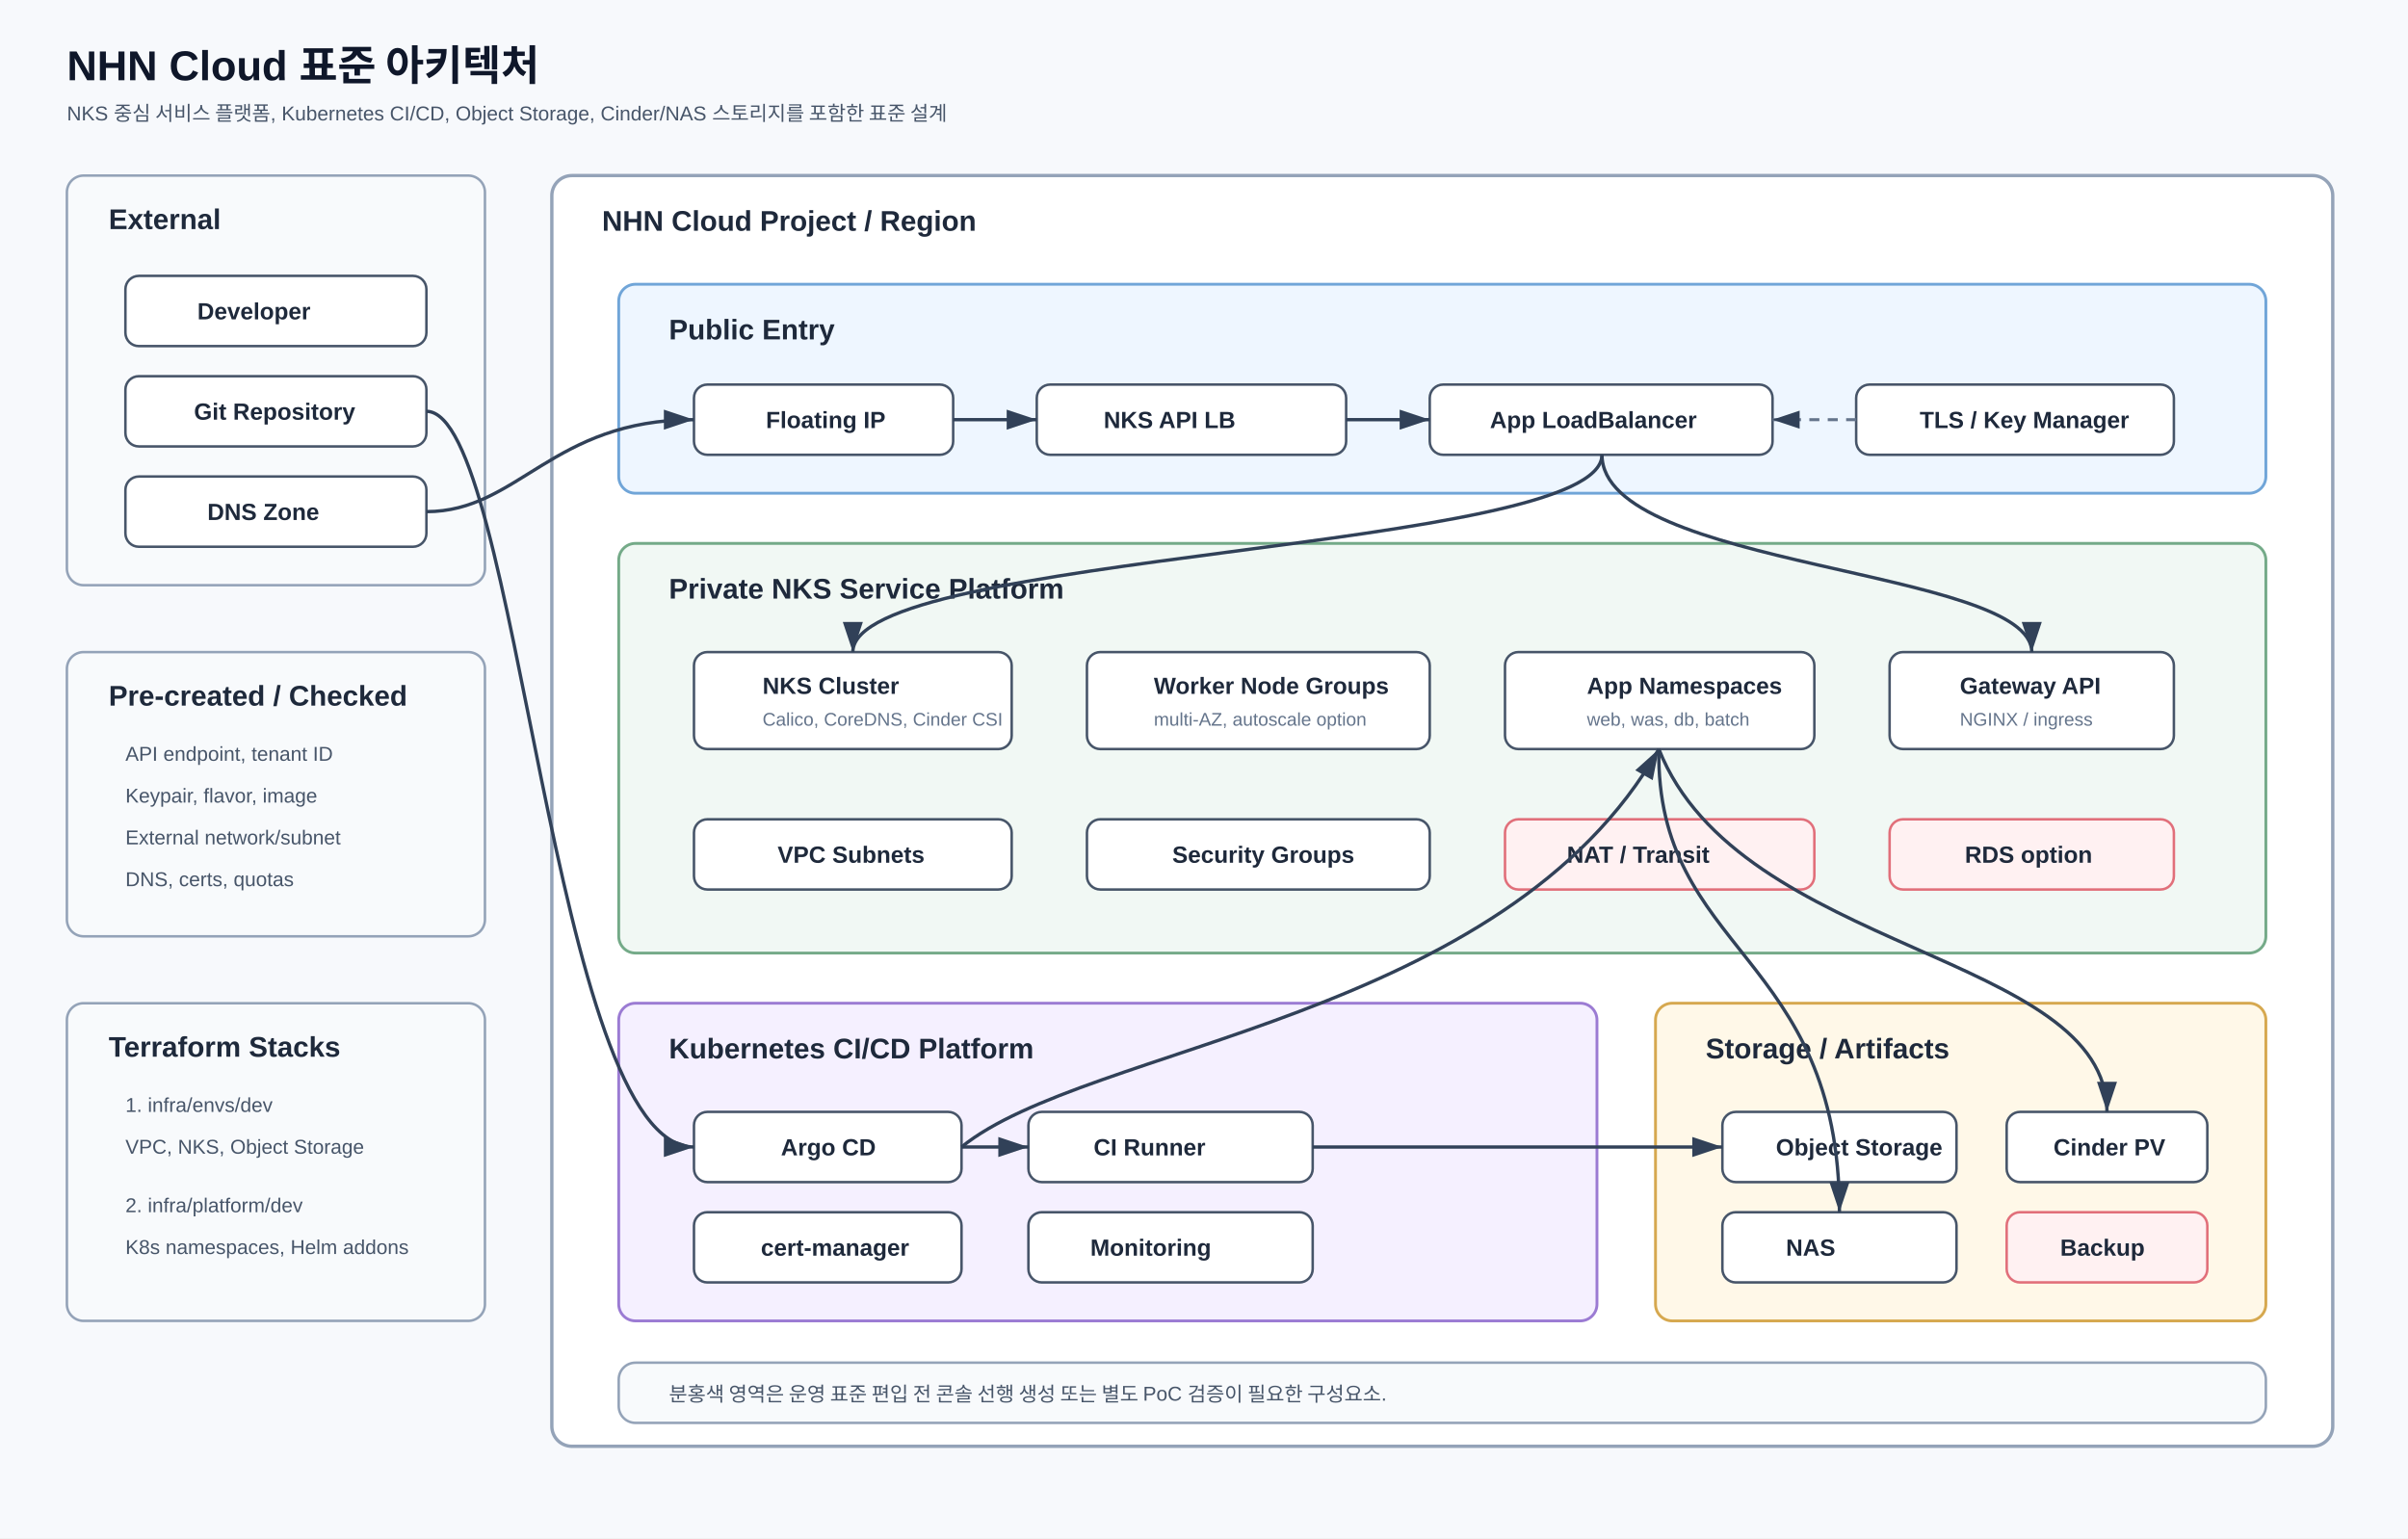
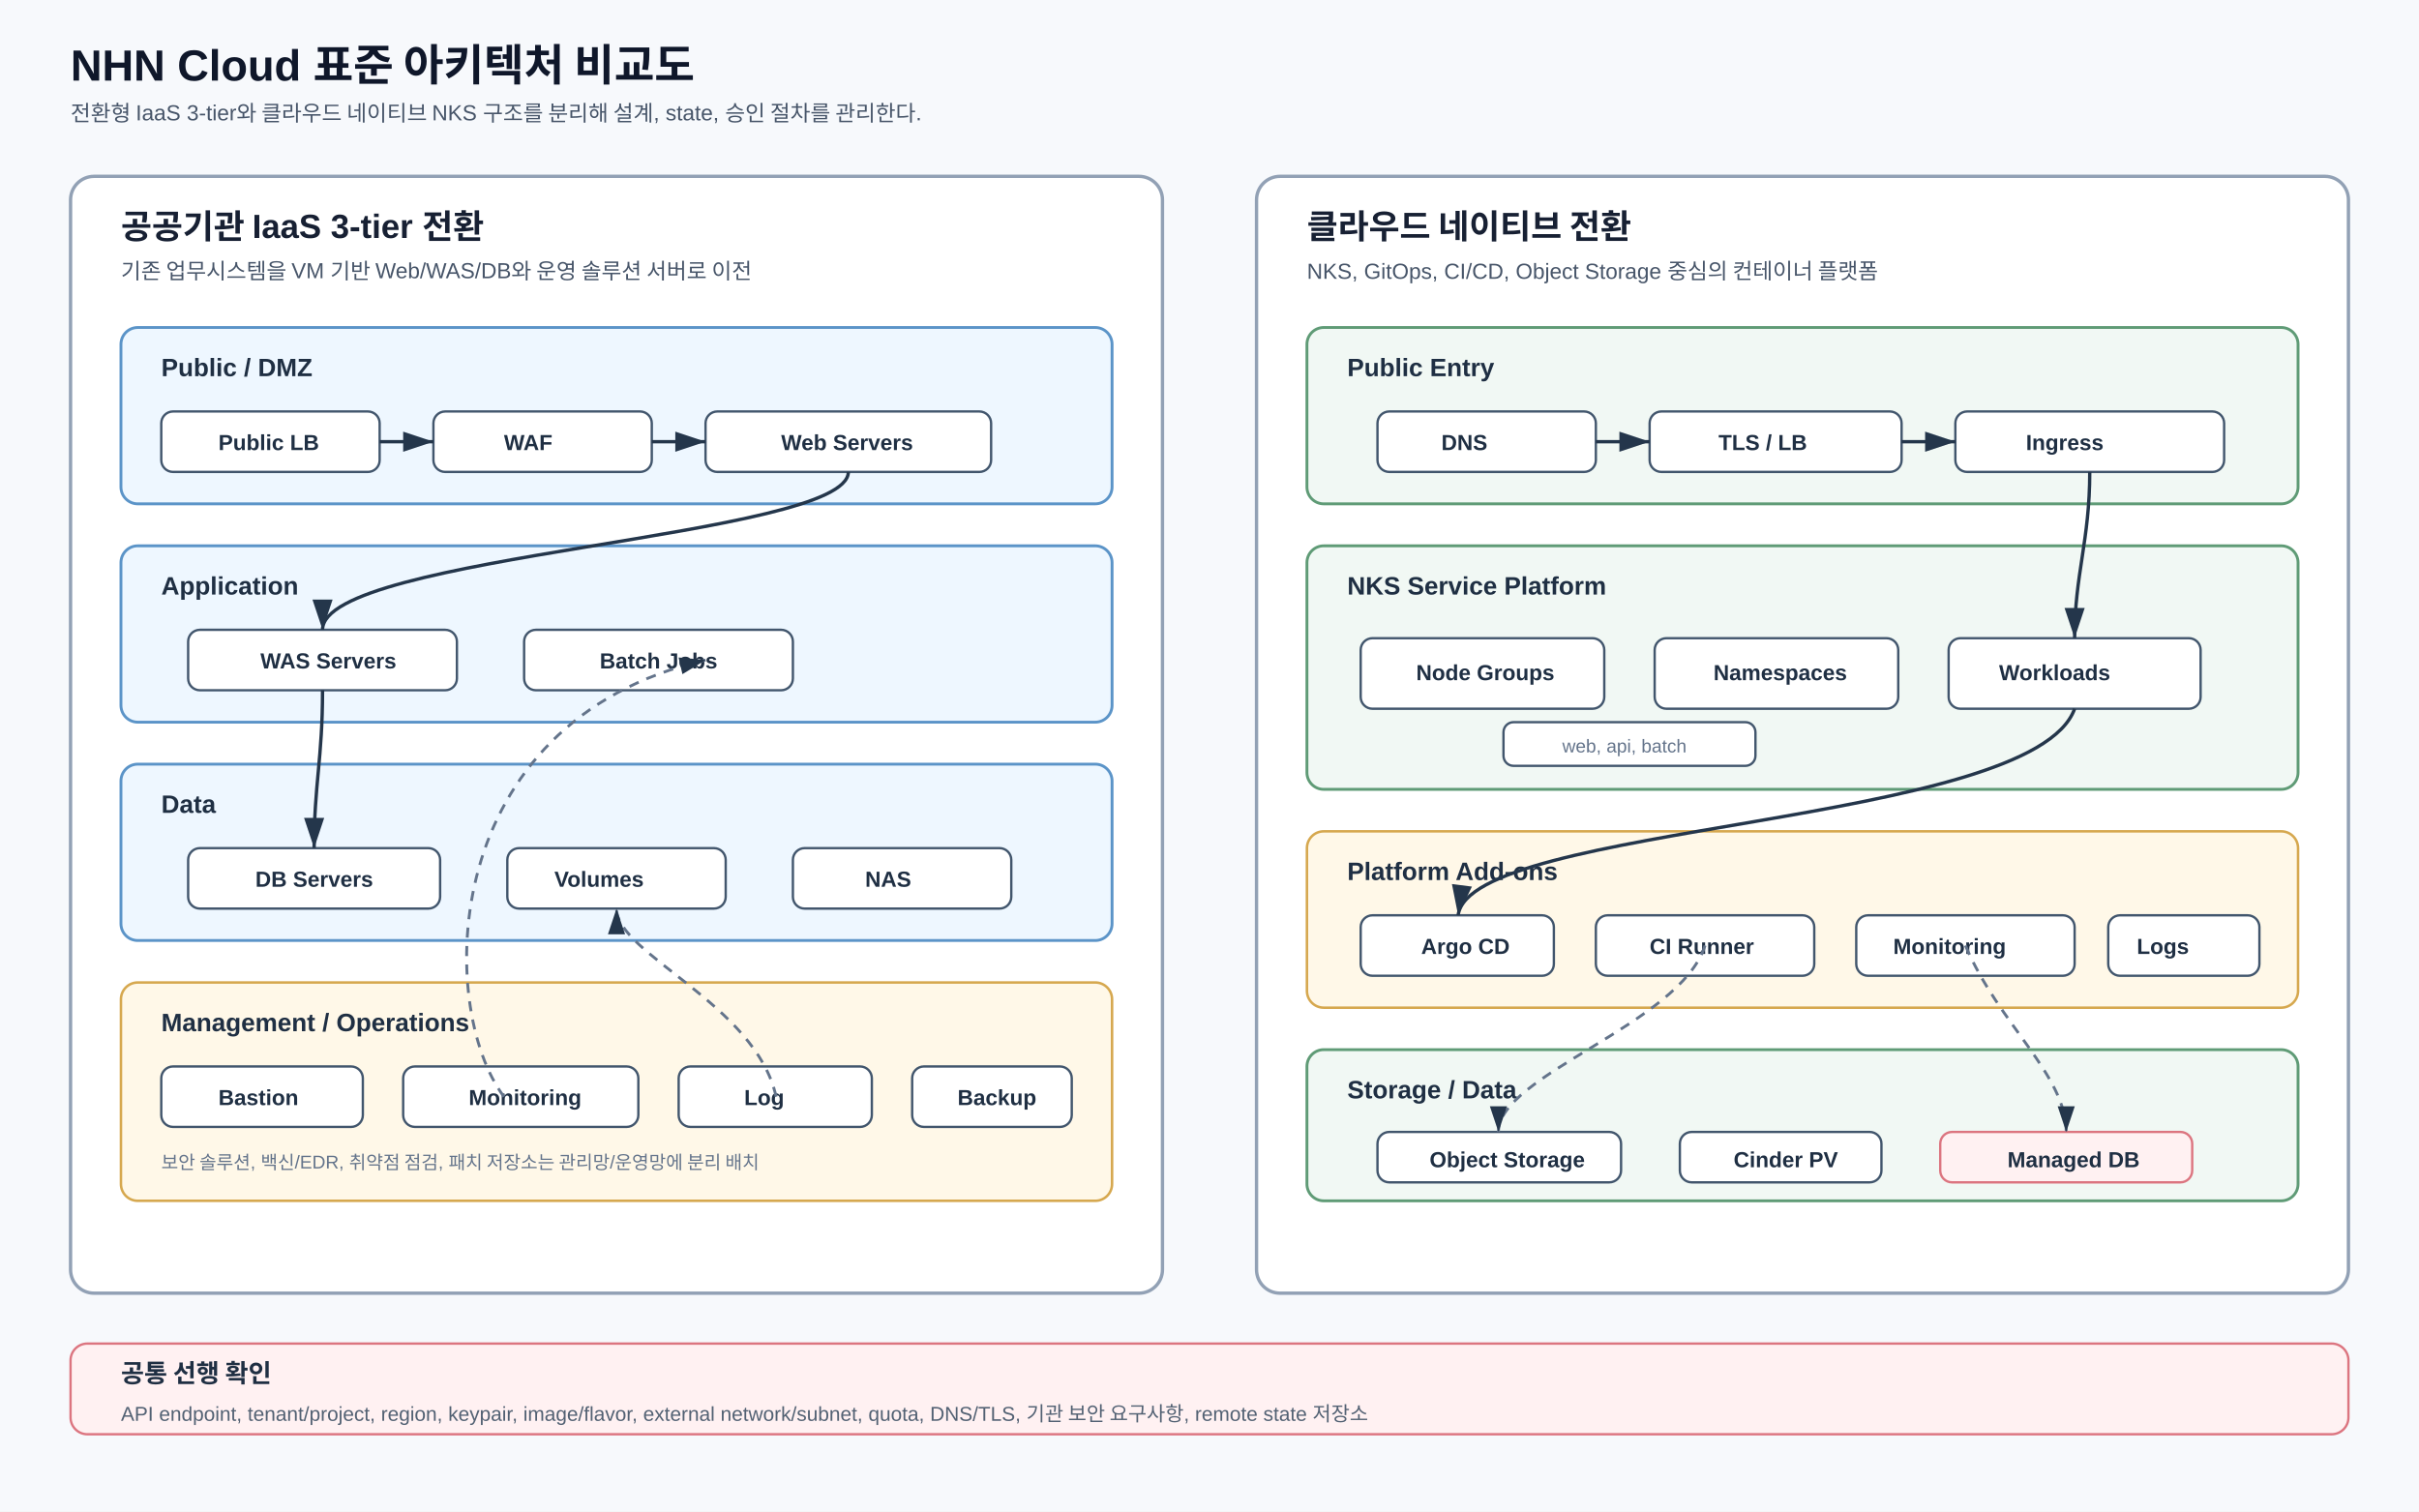
- <svg xmlns="http://www.w3.org/2000/svg" width="1440" height="920" viewBox="0 0 1440 920" role="img" aria-labelledby="title desc">
+ <svg xmlns="http://www.w3.org/2000/svg" width="1440" height="900" viewBox="0 0 1440 900" role="img" aria-labelledby="title desc">
  <defs>
    <marker id="arrow" markerWidth="10" markerHeight="10" refX="9" refY="3" orient="auto" markerUnits="strokeWidth">
-       <path d="M0,0 L0,6 L9,3 z" fill="#314158" />
+       <path d="M0,0 L0,6 L9,3 z" fill="#24364b" />
    </marker>
    <style>
      .bg { fill: #f7f9fc; }
-       .zone { fill: #ffffff; stroke: #94a3b8; stroke-width: 2; rx: 12; }
-       .external { fill: #f8fafc; stroke: #94a3b8; stroke-width: 1.5; rx: 10; }
-       .public { fill: #eef6ff; stroke: #70a5d8; stroke-width: 1.7; rx: 10; }
-       .private { fill: #f1f8f4; stroke: #74aa88; stroke-width: 1.7; rx: 10; }
-       .platform { fill: #f5f0ff; stroke: #9b7bd3; stroke-width: 1.7; rx: 10; }
-       .data { fill: #fff8e8; stroke: #d6a84f; stroke-width: 1.7; rx: 10; }
-       .manual { fill: #fff1f2; stroke: #e16f7a; stroke-width: 1.5; rx: 8; }
-       .box { fill: #ffffff; stroke: #475569; stroke-width: 1.5; rx: 8; }
-       .title { font: 700 25px Arial, "Malgun Gothic", sans-serif; fill: #0f172a; }
-       .section { font: 700 17px Arial, "Malgun Gothic", sans-serif; fill: #1e293b; }
-       .label { font: 600 14px Arial, "Malgun Gothic", sans-serif; fill: #1e293b; }
-       .small { font: 12px Arial, "Malgun Gothic", sans-serif; fill: #475569; }
+       .card { fill: #ffffff; stroke: #92a1b5; stroke-width: 2; }
+       .iaas { fill: #eef7ff; stroke: #5b94c8; stroke-width: 1.7; }
+       .native { fill: #f1f8f4; stroke: #5f9b76; stroke-width: 1.7; }
+       .ops { fill: #fff8e8; stroke: #d6a84f; stroke-width: 1.5; }
+       .manual { fill: #fff1f2; stroke: #dc7580; stroke-width: 1.4; }
+       .box { fill: #ffffff; stroke: #42566d; stroke-width: 1.4; }
+       .title { font: 700 26px Arial, "Malgun Gothic", sans-serif; fill: #0f172a; }
+       .subtitle { font: 13px Arial, "Malgun Gothic", sans-serif; fill: #475569; }
+       .h1 { font: 700 20px Arial, "Malgun Gothic", sans-serif; fill: #172033; }
+       .h2 { font: 700 15px Arial, "Malgun Gothic", sans-serif; fill: #1f2f43; }
+       .label { font: 600 13px Arial, "Malgun Gothic", sans-serif; fill: #1f2f43; }
+       .small { font: 12px Arial, "Malgun Gothic", sans-serif; fill: #526173; }
      .tiny { font: 11px Arial, "Malgun Gothic", sans-serif; fill: #64748b; }
-       .line { stroke: #314158; stroke-width: 2; fill: none; marker-end: url(#arrow); }
-       .dash { stroke: #64748b; stroke-width: 1.8; stroke-dasharray: 6 5; fill: none; marker-end: url(#arrow); }
+       .line { stroke: #24364b; stroke-width: 2; fill: none; marker-end: url(#arrow); }
+       .dash { stroke: #64748b; stroke-width: 1.7; stroke-dasharray: 6 5; fill: none; marker-end: url(#arrow); }
    </style>
  </defs>
-   <rect class="bg" x="0" y="0" width="1440" height="920" />
-   <text class="title" x="40" y="48">NHN Cloud 표준 아키텍처</text>
-   <text class="small" x="40" y="72">NKS 중심 서비스 플랫폼, Kubernetes CI/CD, Object Storage, Cinder/NAS 스토리지를 포함한 표준 설계</text>
-   <rect class="external" x="40" y="105" width="250" height="245" />
-   <text class="section" x="65" y="137">External</text>
-   <rect class="box" x="75" y="165" width="180" height="42" />
-   <text class="label" x="118" y="191">Developer</text>
-   <rect class="box" x="75" y="225" width="180" height="42" />
-   <text class="label" x="116" y="251">Git Repository</text>
-   <rect class="box" x="75" y="285" width="180" height="42" />
-   <text class="label" x="124" y="311">DNS Zone</text>
-   <rect class="zone" x="330" y="105" width="1065" height="760" />
-   <text class="section" x="360" y="138">NHN Cloud Project / Region</text>
-   <rect class="public" x="370" y="170" width="985" height="125" />
-   <text class="section" x="400" y="203">Public Entry</text>
-   <rect class="box" x="415" y="230" width="155" height="42" />
-   <text class="label" x="458" y="256">Floating IP</text>
-   <rect class="box" x="620" y="230" width="185" height="42" />
-   <text class="label" x="660" y="256">NKS API LB</text>
-   <rect class="box" x="855" y="230" width="205" height="42" />
-   <text class="label" x="891" y="256">App LoadBalancer</text>
-   <rect class="box" x="1110" y="230" width="190" height="42" />
-   <text class="label" x="1148" y="256">TLS / Key Manager</text>
-   <path class="line" d="M255 306 C310 306, 330 251, 415 251" />
-   <path class="line" d="M570 251 L620 251" />
-   <path class="line" d="M805 251 L855 251" />
-   <path class="dash" d="M1110 251 L1060 251" />
-   <rect class="private" x="370" y="325" width="985" height="245" />
-   <text class="section" x="400" y="358">Private NKS Service Platform</text>
-   <rect class="box" x="415" y="390" width="190" height="58" />
-   <text class="label" x="456" y="415">NKS Cluster</text>
-   <text class="tiny" x="456" y="434">Calico, CoreDNS, Cinder CSI</text>
-   <rect class="box" x="650" y="390" width="205" height="58" />
-   <text class="label" x="690" y="415">Worker Node Groups</text>
-   <text class="tiny" x="690" y="434">multi-AZ, autoscale option</text>
-   <rect class="box" x="900" y="390" width="185" height="58" />
-   <text class="label" x="949" y="415">App Namespaces</text>
-   <text class="tiny" x="949" y="434">web, was, db, batch</text>
-   <rect class="box" x="1130" y="390" width="170" height="58" />
-   <text class="label" x="1172" y="415">Gateway API</text>
-   <text class="tiny" x="1172" y="434">NGINX / ingress</text>
-   <rect class="box" x="415" y="490" width="190" height="42" />
-   <text class="label" x="465" y="516">VPC Subnets</text>
-   <rect class="box" x="650" y="490" width="205" height="42" />
-   <text class="label" x="701" y="516">Security Groups</text>
-   <rect class="manual" x="900" y="490" width="185" height="42" />
-   <text class="label" x="937" y="516">NAT / Transit</text>
-   <rect class="manual" x="1130" y="490" width="170" height="42" />
-   <text class="label" x="1175" y="516">RDS option</text>
-   <path class="line" d="M958 272 C958 330, 510 330, 510 390" />
-   <path class="line" d="M958 272 C958 340, 1215 340, 1215 390" />
-   <rect class="platform" x="370" y="600" width="585" height="190" />
-   <text class="section" x="400" y="633">Kubernetes CI/CD Platform</text>
-   <rect class="box" x="415" y="665" width="160" height="42" />
-   <text class="label" x="467" y="691">Argo CD</text>
-   <rect class="box" x="615" y="665" width="170" height="42" />
-   <text class="label" x="654" y="691">CI Runner</text>
-   <rect class="box" x="415" y="725" width="160" height="42" />
-   <text class="label" x="455" y="751">cert-manager</text>
-   <rect class="box" x="615" y="725" width="170" height="42" />
-   <text class="label" x="652" y="751">Monitoring</text>
-   <path class="line" d="M255 246 C310 246, 330 686, 415 686" />
-   <path class="line" d="M575 686 L615 686" />
-   <path class="line" d="M575 686 C650 625, 900 610, 992 448" />
-   <rect class="data" x="990" y="600" width="365" height="190" />
-   <text class="section" x="1020" y="633">Storage / Artifacts</text>
-   <rect class="box" x="1030" y="665" width="140" height="42" />
-   <text class="label" x="1062" y="691">Object Storage</text>
-   <rect class="box" x="1200" y="665" width="120" height="42" />
-   <text class="label" x="1228" y="691">Cinder PV</text>
-   <rect class="box" x="1030" y="725" width="140" height="42" />
-   <text class="label" x="1068" y="751">NAS</text>
-   <rect class="manual" x="1200" y="725" width="120" height="42" />
-   <text class="label" x="1232" y="751">Backup</text>
-   <path class="line" d="M785 686 C890 686, 930 686, 1030 686" />
-   <path class="line" d="M992 448 C1040 570, 1260 570, 1260 665" />
-   <path class="line" d="M992 448 C990 570, 1100 570, 1100 725" />
-   <rect class="external" x="40" y="390" width="250" height="170" />
-   <text class="section" x="65" y="422">Pre-created / Checked</text>
-   <text class="small" x="75" y="455">API endpoint, tenant ID</text>
-   <text class="small" x="75" y="480">Keypair, flavor, image</text>
-   <text class="small" x="75" y="505">External network/subnet</text>
-   <text class="small" x="75" y="530">DNS, certs, quotas</text>
-   <rect class="external" x="40" y="600" width="250" height="190" />
-   <text class="section" x="65" y="632">Terraform Stacks</text>
-   <text class="small" x="75" y="665">1. infra/envs/dev</text>
-   <text class="small" x="75" y="690">VPC, NKS, Object Storage</text>
-   <text class="small" x="75" y="725">2. infra/platform/dev</text>
-   <text class="small" x="75" y="750">K8s namespaces, Helm addons</text>
-   <rect class="external" x="370" y="815" width="985" height="36" />
-   <text class="small" x="400" y="838">분홍색 영역은 운영 표준 편입 전 콘솔 선행 생성 또는 별도 PoC 검증이 필요한 구성요소.</text>
+   <rect class="bg" width="1440" height="900" />
+   <text class="title" x="42" y="48">NHN Cloud 표준 아키텍처 비교도</text>
+   <text class="subtitle" x="42" y="72">전환형 IaaS 3-tier와 클라우드 네이티브 NKS 구조를 분리해 설계, state, 승인 절차를 관리한다.</text>
+   <rect class="card" x="42" y="105" width="650" height="665" rx="14" />
+   <text class="h1" x="72" y="142">공공기관 IaaS 3-tier 전환</text>
+   <text class="subtitle" x="72" y="166">기존 업무시스템을 VM 기반 Web/WAS/DB와 운영 솔루션 서버로 이전</text>
+   <rect class="iaas" x="72" y="195" width="590" height="105" rx="10" />
+   <text class="h2" x="96" y="224">Public / DMZ</text>
+   <rect class="box" x="96" y="245" width="130" height="36" rx="7" />
+   <text class="label" x="130" y="268">Public LB</text>
+   <rect class="box" x="258" y="245" width="130" height="36" rx="7" />
+   <text class="label" x="300" y="268">WAF</text>
+   <rect class="box" x="420" y="245" width="170" height="36" rx="7" />
+   <text class="label" x="465" y="268">Web Servers</text>
+   <rect class="iaas" x="72" y="325" width="590" height="105" rx="10" />
+   <text class="h2" x="96" y="354">Application</text>
+   <rect class="box" x="112" y="375" width="160" height="36" rx="7" />
+   <text class="label" x="155" y="398">WAS Servers</text>
+   <rect class="box" x="312" y="375" width="160" height="36" rx="7" />
+   <text class="label" x="357" y="398">Batch Jobs</text>
+   <rect class="iaas" x="72" y="455" width="590" height="105" rx="10" />
+   <text class="h2" x="96" y="484">Data</text>
+   <rect class="box" x="112" y="505" width="150" height="36" rx="7" />
+   <text class="label" x="152" y="528">DB Servers</text>
+   <rect class="box" x="302" y="505" width="130" height="36" rx="7" />
+   <text class="label" x="330" y="528">Volumes</text>
+   <rect class="box" x="472" y="505" width="130" height="36" rx="7" />
+   <text class="label" x="515" y="528">NAS</text>
+   <rect class="ops" x="72" y="585" width="590" height="130" rx="10" />
+   <text class="h2" x="96" y="614">Management / Operations</text>
+   <rect class="box" x="96" y="635" width="120" height="36" rx="7" />
+   <text class="label" x="130" y="658">Bastion</text>
+   <rect class="box" x="240" y="635" width="140" height="36" rx="7" />
+   <text class="label" x="279" y="658">Monitoring</text>
+   <rect class="box" x="404" y="635" width="115" height="36" rx="7" />
+   <text class="label" x="443" y="658">Log</text>
+   <rect class="box" x="543" y="635" width="95" height="36" rx="7" />
+   <text class="label" x="570" y="658">Backup</text>
+   <text class="tiny" x="96" y="696">보안 솔루션, 백신/EDR, 취약점 점검, 패치 저장소는 관리망/운영망에 분리 배치</text>
+   <path class="line" d="M226 263 L258 263" />
+   <path class="line" d="M388 263 L420 263" />
+   <path class="line" d="M505 281 C505 320, 192 330, 192 375" />
+   <path class="line" d="M192 411 C192 452, 187 467, 187 505" />
+   <path class="dash" d="M300 653 C260 600, 260 430, 420 393" />
+   <path class="dash" d="M462 653 C450 598, 367 568, 367 541" />
+   <rect class="card" x="748" y="105" width="650" height="665" rx="14" />
+   <text class="h1" x="778" y="142">클라우드 네이티브 전환</text>
+   <text class="subtitle" x="778" y="166">NKS, GitOps, CI/CD, Object Storage 중심의 컨테이너 플랫폼</text>
+   <rect class="native" x="778" y="195" width="590" height="105" rx="10" />
+   <text class="h2" x="802" y="224">Public Entry</text>
+   <rect class="box" x="820" y="245" width="130" height="36" rx="7" />
+   <text class="label" x="858" y="268">DNS</text>
+   <rect class="box" x="982" y="245" width="150" height="36" rx="7" />
+   <text class="label" x="1023" y="268">TLS / LB</text>
+   <rect class="box" x="1164" y="245" width="160" height="36" rx="7" />
+   <text class="label" x="1206" y="268">Ingress</text>
+   <rect class="native" x="778" y="325" width="590" height="145" rx="10" />
+   <text class="h2" x="802" y="354">NKS Service Platform</text>
+   <rect class="box" x="810" y="380" width="145" height="42" rx="7" />
+   <text class="label" x="843" y="405">Node Groups</text>
+   <rect class="box" x="985" y="380" width="145" height="42" rx="7" />
+   <text class="label" x="1020" y="405">Namespaces</text>
+   <rect class="box" x="1160" y="380" width="150" height="42" rx="7" />
+   <text class="label" x="1190" y="405">Workloads</text>
+   <rect class="box" x="895" y="430" width="150" height="26" rx="6" />
+   <text class="tiny" x="930" y="448">web, api, batch</text>
+   <rect class="ops" x="778" y="495" width="590" height="105" rx="10" />
+   <text class="h2" x="802" y="524">Platform Add-ons</text>
+   <rect class="box" x="810" y="545" width="115" height="36" rx="7" />
+   <text class="label" x="846" y="568">Argo CD</text>
+   <rect class="box" x="950" y="545" width="130" height="36" rx="7" />
+   <text class="label" x="982" y="568">CI Runner</text>
+   <rect class="box" x="1105" y="545" width="130" height="36" rx="7" />
+   <text class="label" x="1127" y="568">Monitoring</text>
+   <rect class="box" x="1255" y="545" width="90" height="36" rx="7" />
+   <text class="label" x="1272" y="568">Logs</text>
+   <rect class="native" x="778" y="625" width="590" height="90" rx="10" />
+   <text class="h2" x="802" y="654">Storage / Data</text>
+   <rect class="box" x="820" y="674" width="145" height="30" rx="7" />
+   <text class="label" x="851" y="695">Object Storage</text>
+   <rect class="box" x="1000" y="674" width="120" height="30" rx="7" />
+   <text class="label" x="1032" y="695">Cinder PV</text>
+   <rect class="manual" x="1155" y="674" width="150" height="30" rx="7" />
+   <text class="label" x="1195" y="695">Managed DB</text>
+   <path class="line" d="M950 263 L982 263" />
+   <path class="line" d="M1132 263 L1164 263" />
+   <path class="line" d="M1244 281 C1244 322, 1235 342, 1235 380" />
+   <path class="line" d="M1235 422 C1210 492, 875 490, 868 545" />
+   <path class="dash" d="M1015 563 C1000 610, 892 640, 892 674" />
+   <path class="dash" d="M1170 563 C1190 610, 1230 640, 1230 674" />
+   <rect class="manual" x="42" y="800" width="1356" height="54" rx="10" />
+   <text class="h2" x="72" y="823">공통 선행 확인</text>
+   <text class="small" x="72" y="846">API endpoint, tenant/project, region, keypair, image/flavor, external network/subnet, quota, DNS/TLS, 기관 보안 요구사항, remote state 저장소</text>
</svg>
